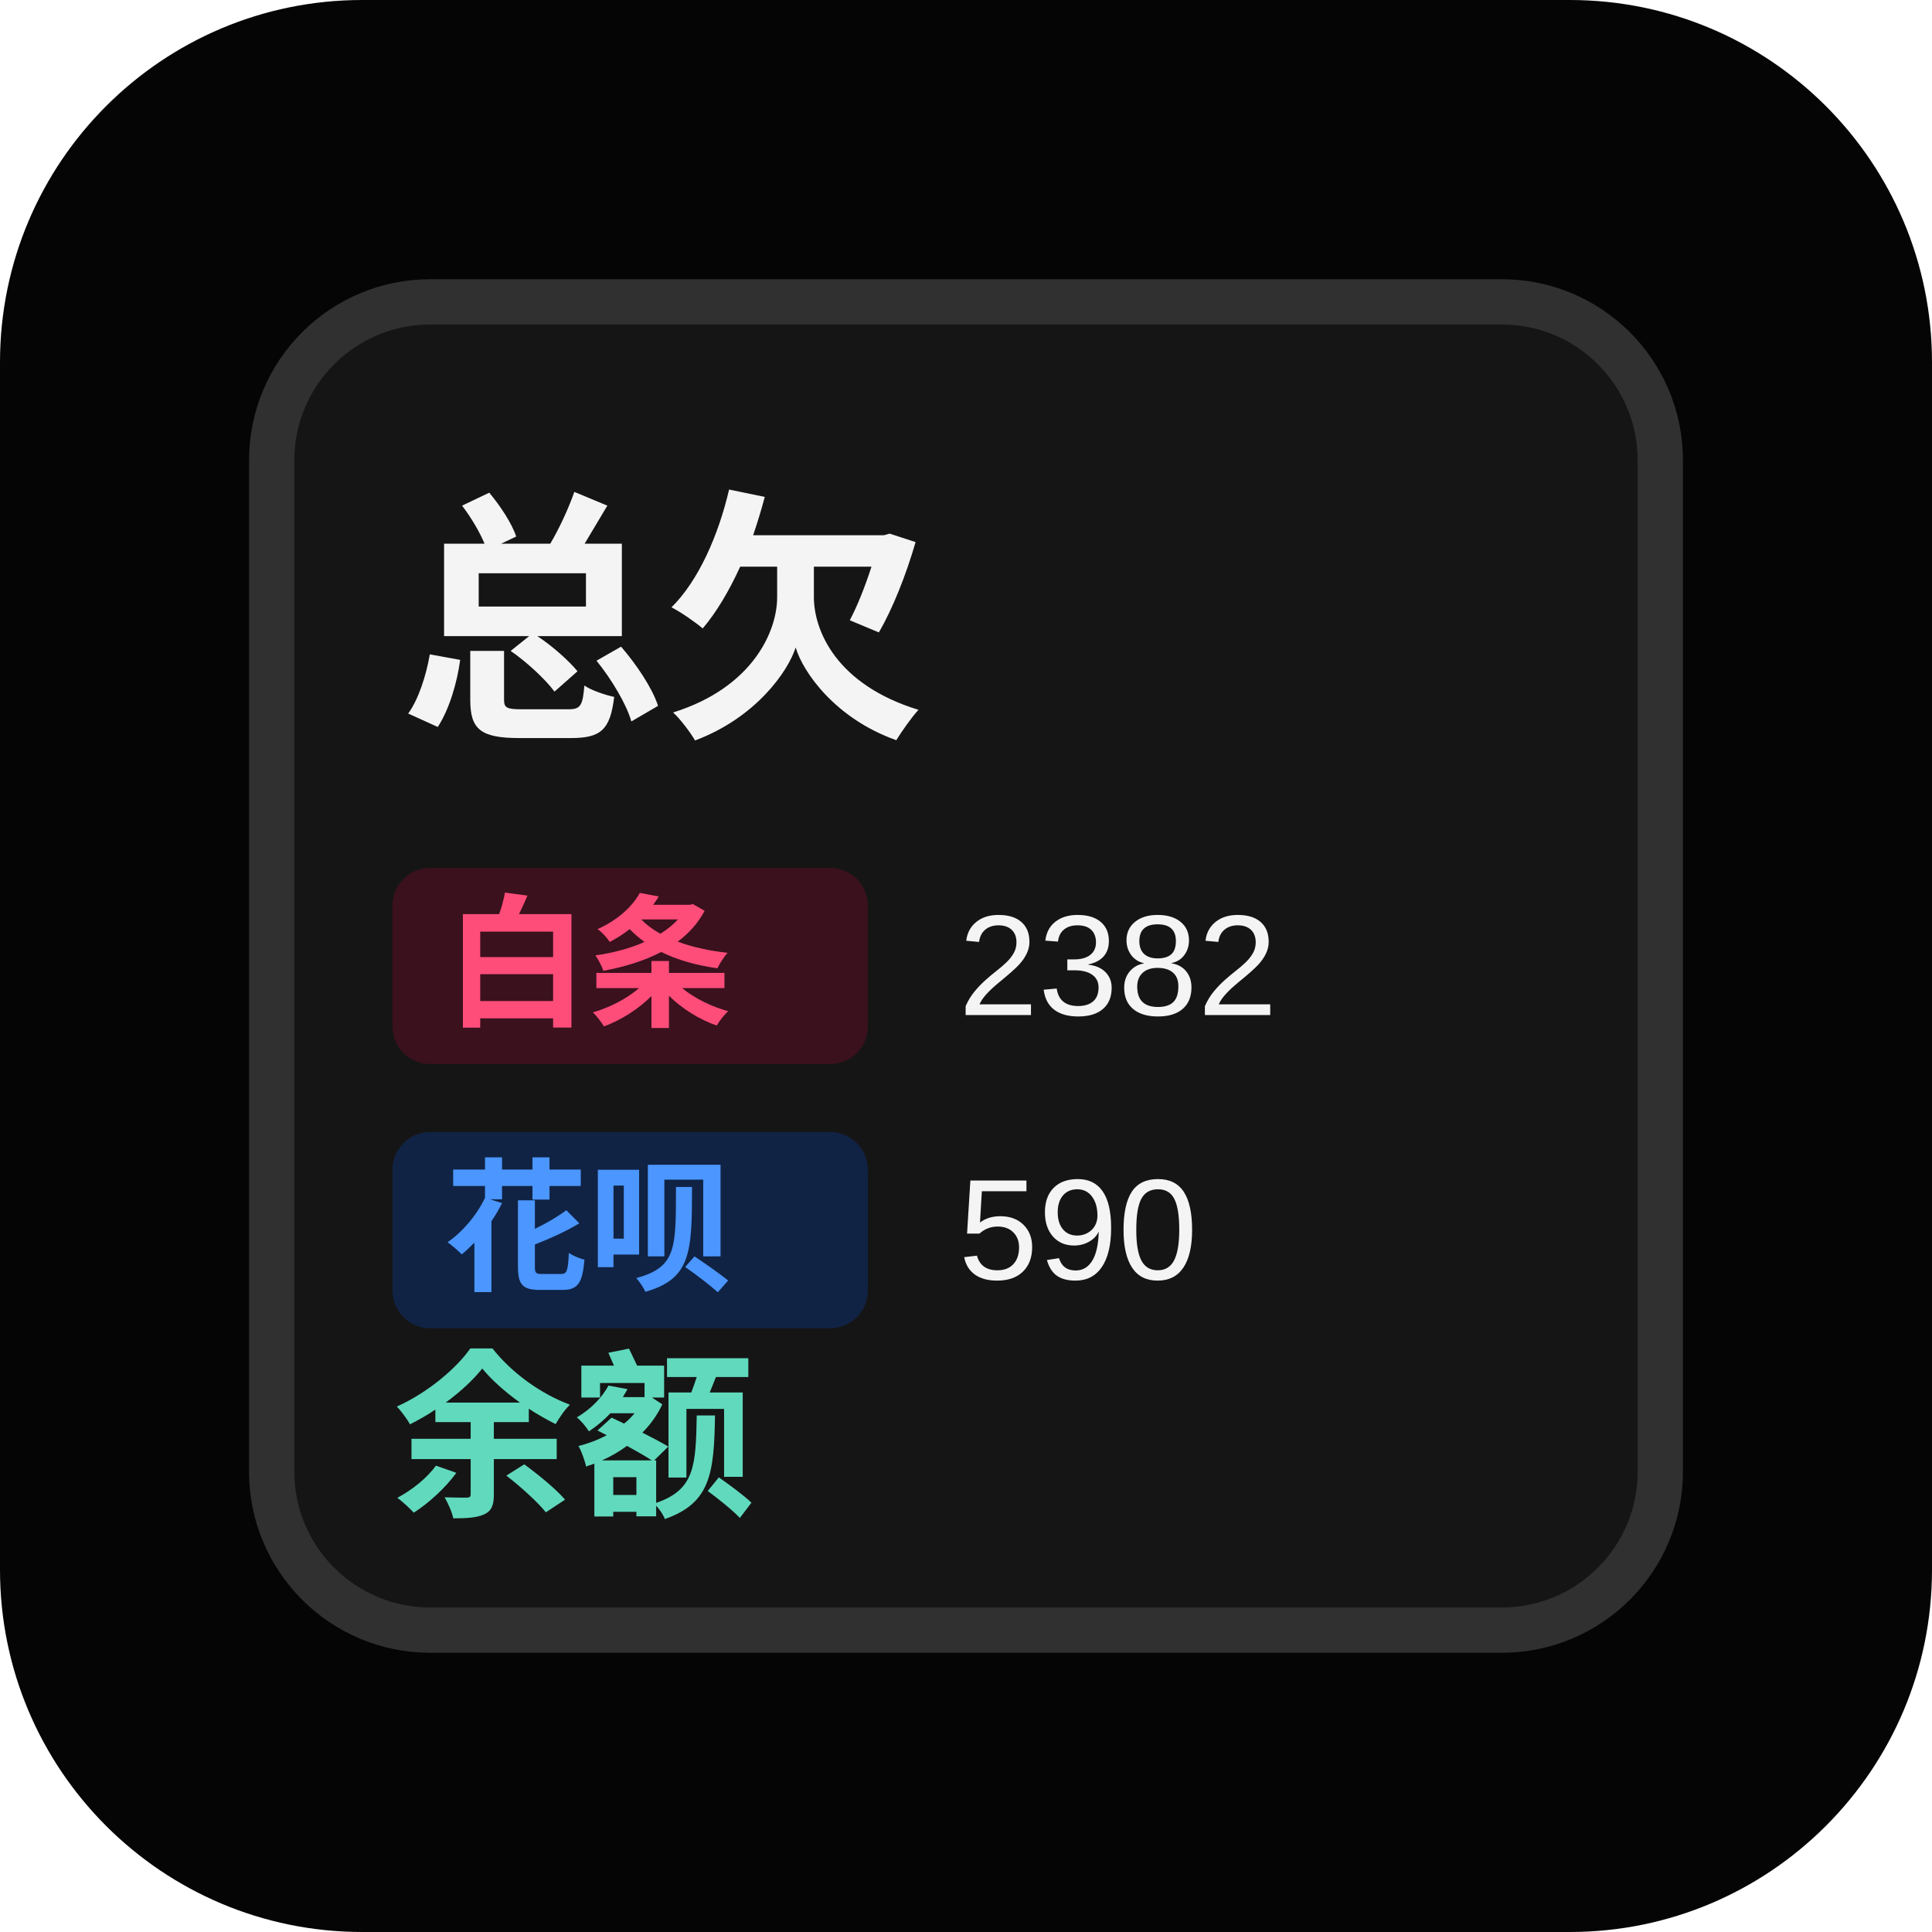
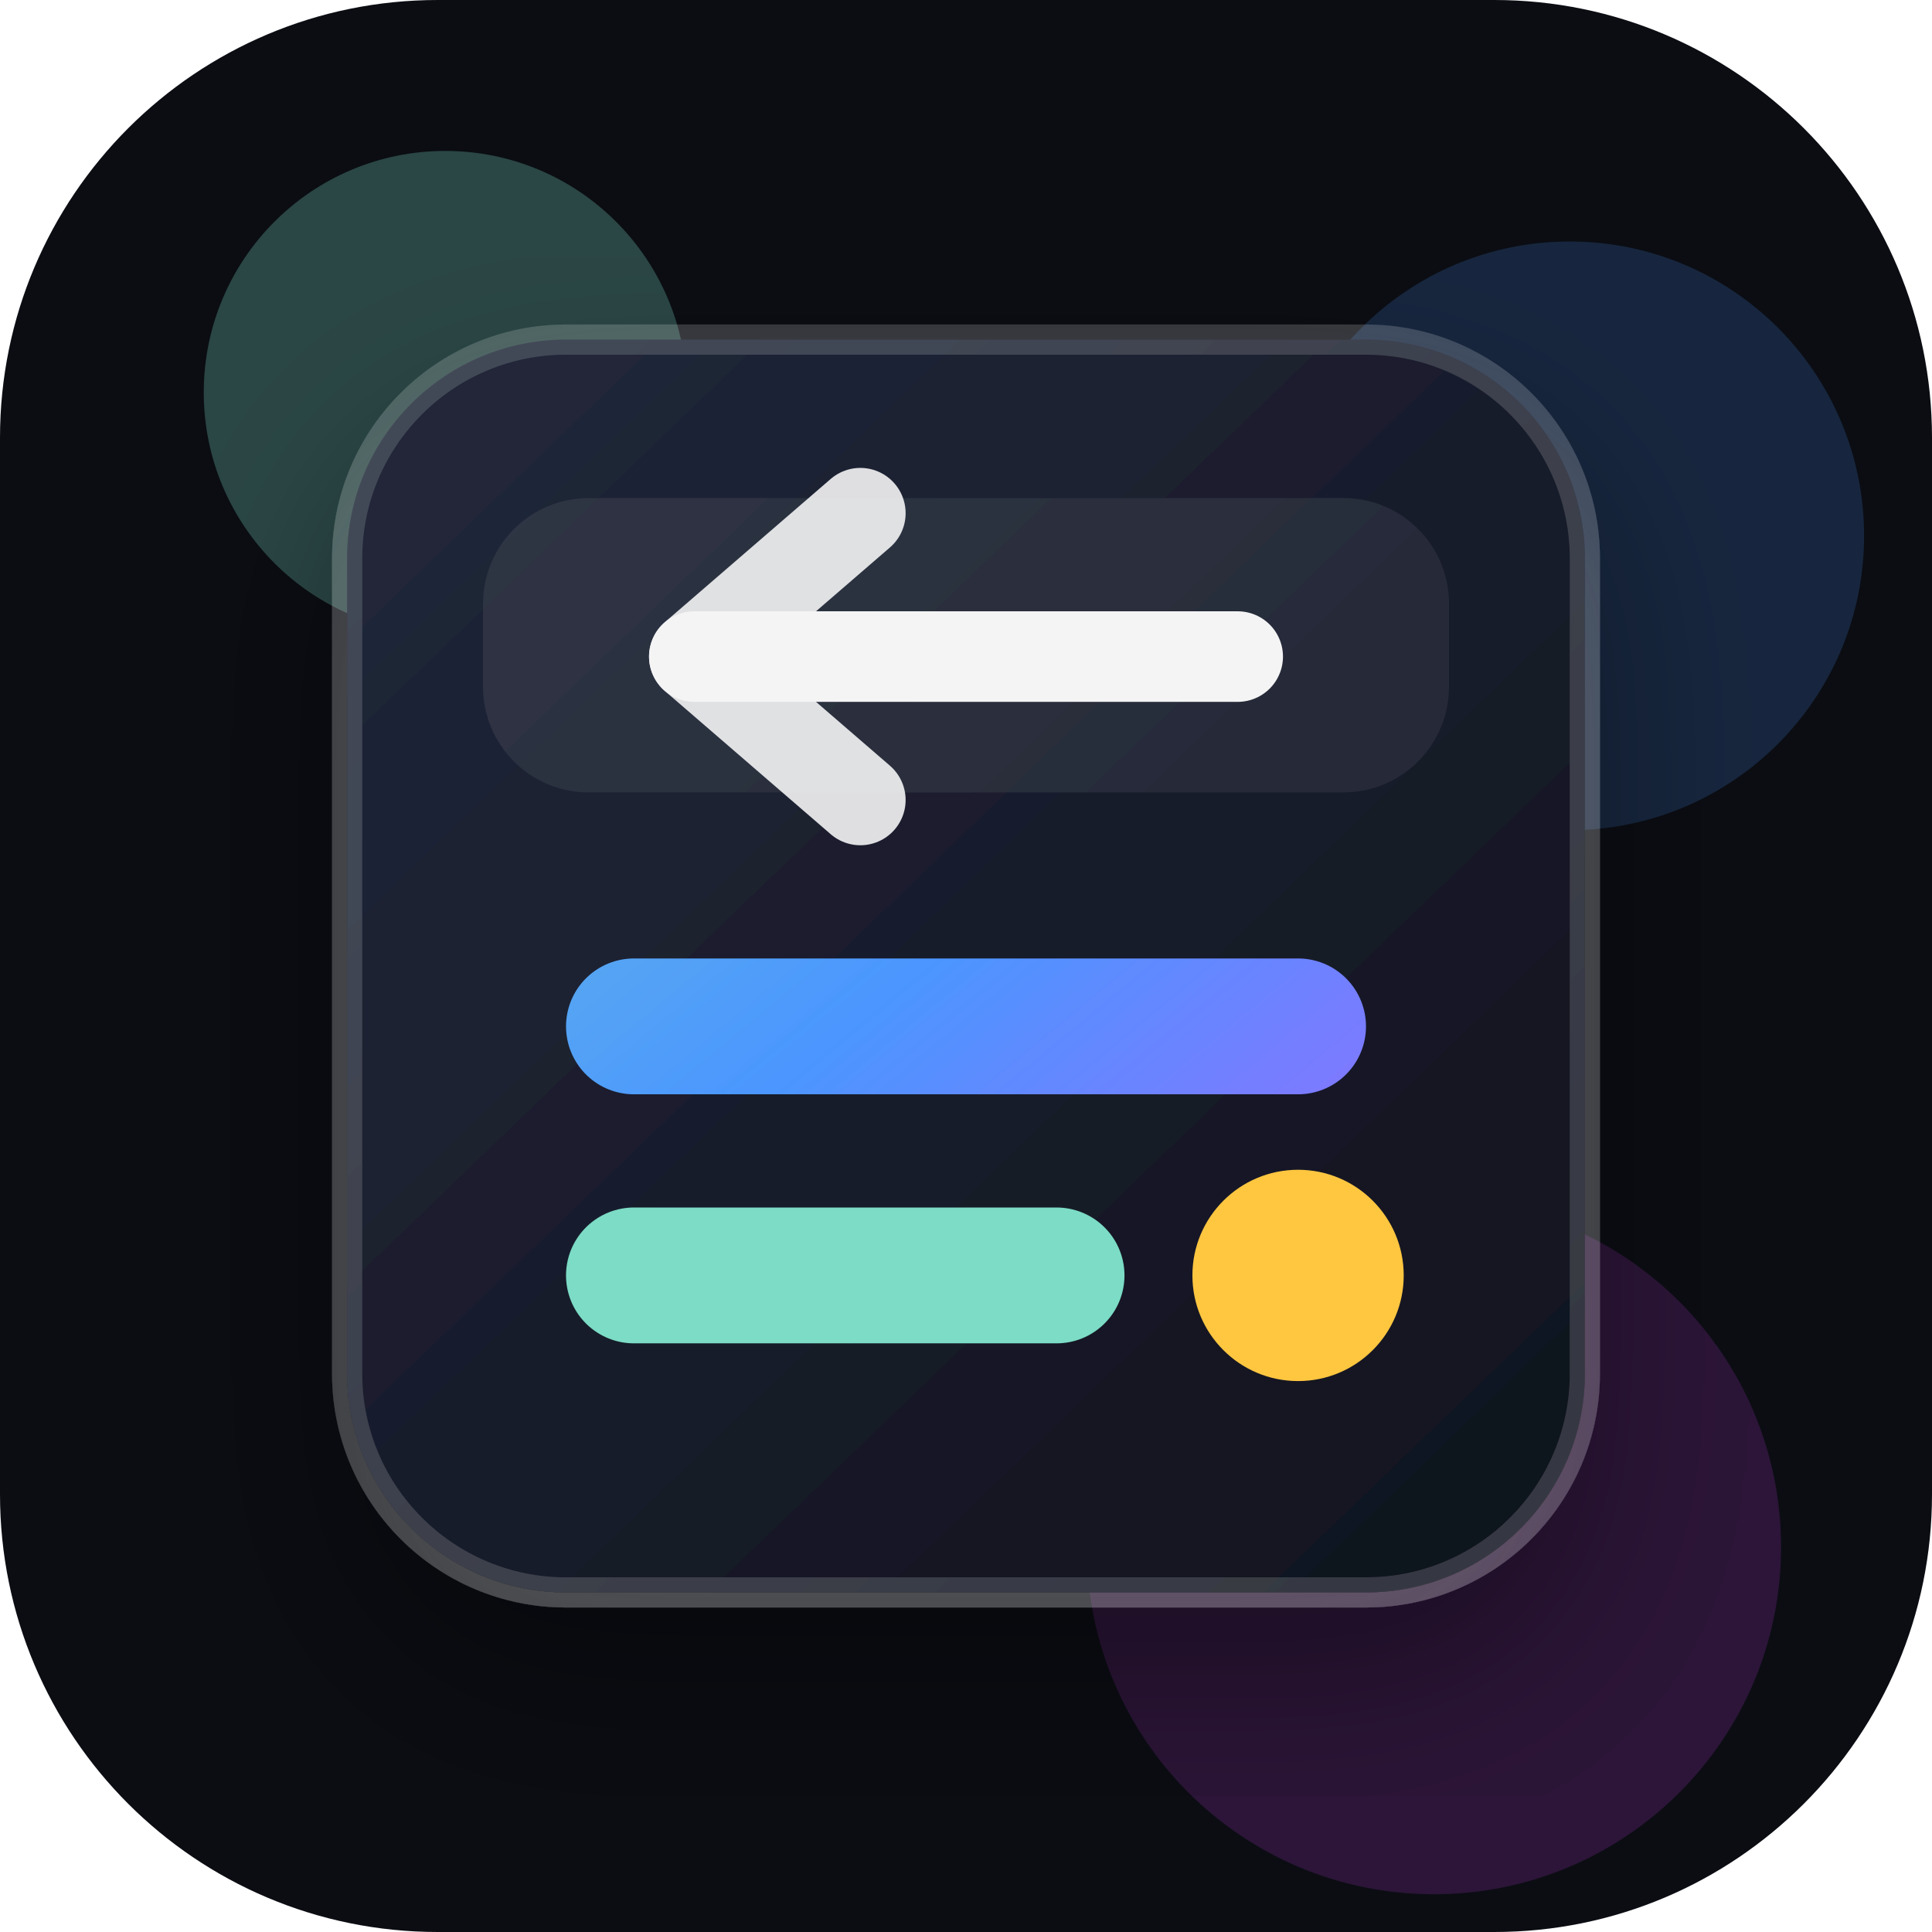
<svg xmlns="http://www.w3.org/2000/svg" viewBox="0 0 512 512">
-   <rect width="512" height="512" rx="96" fill="#050505" />
-   <rect x="72" y="80" width="368" height="352" rx="42" fill="#151515" stroke="#303030" stroke-width="12" />
-   <text x="106" y="190" fill="#f4f4f5" font-family="Arial, sans-serif" font-size="70" font-weight="800">总欠</text>
-   <rect x="104" y="230" width="126" height="52" rx="10" fill="#3a111d" />
-   <text x="118" y="269" fill="#ff4d7a" font-family="Arial, sans-serif" font-size="38" font-weight="800">白条</text>
-   <rect x="104" y="300" width="126" height="52" rx="10" fill="#102344" />
-   <text x="118" y="339" fill="#4b96ff" font-family="Arial, sans-serif" font-size="38" font-weight="800">花呗</text>
-   <text x="254" y="269" fill="#f4f4f5" font-family="Arial, sans-serif" font-size="38">2382</text>
-   <text x="254" y="339" fill="#f4f4f5" font-family="Arial, sans-serif" font-size="38">590</text>
-   <text x="104" y="398" fill="#61d9bd" font-family="Arial, sans-serif" font-size="48" font-weight="800">余额</text>
+   <defs>
+     <linearGradient id="bg" x1="84" y1="42" x2="438" y2="470" gradientUnits="userSpaceOnUse">
+       <stop offset="0" stop-color="#7bdcc5" />
+       <stop offset="0.48" stop-color="#4b96ff" />
+       <stop offset="1" stop-color="#e040ff" />
+     </linearGradient>
+     <linearGradient id="card" x1="126" y1="120" x2="386" y2="390" gradientUnits="userSpaceOnUse">
+       <stop offset="0" stop-color="#202638" />
+       <stop offset="1" stop-color="#11141f" />
+     </linearGradient>
+     <filter id="shadow" x="40" y="44" width="432" height="432" filterUnits="userSpaceOnUse">
+       <feDropShadow dx="0" dy="24" stdDeviation="24" flood-color="#05070c" flood-opacity="0.38" />
+     </filter>
+   </defs>
+   <rect width="512" height="512" rx="116" fill="#0b0d13" />
+   <circle cx="118" cy="104" r="64" fill="#7bdcc5" opacity="0.28" />
+   <circle cx="416" cy="142" r="78" fill="#4b96ff" opacity="0.18" />
+   <circle cx="380" cy="410" r="92" fill="#e040ff" opacity="0.16" />
+   <g filter="url(#shadow)">
+     <rect x="92" y="90" width="328" height="332" rx="58" fill="url(#card)" stroke="rgba(255,255,255,0.16)" stroke-width="8" />
+     <rect x="128" y="132" width="256" height="78" rx="28" fill="rgba(255,255,255,0.07)" />
+     <path d="M168 272h176" stroke="url(#bg)" stroke-width="36" stroke-linecap="round" />
+     <path d="M168 338h112" stroke="#7bdcc5" stroke-width="36" stroke-linecap="round" />
+     <circle cx="344" cy="338" r="28" fill="#ffc640" />
+     <path d="M184 174h144" stroke="#f4f4f5" stroke-width="24" stroke-linecap="round" />
+     <path d="M184 174l44-38m-44 38l44 38" stroke="#f4f4f5" stroke-width="24" stroke-linecap="round" stroke-linejoin="round" opacity="0.9" />
+   </g>
</svg>
